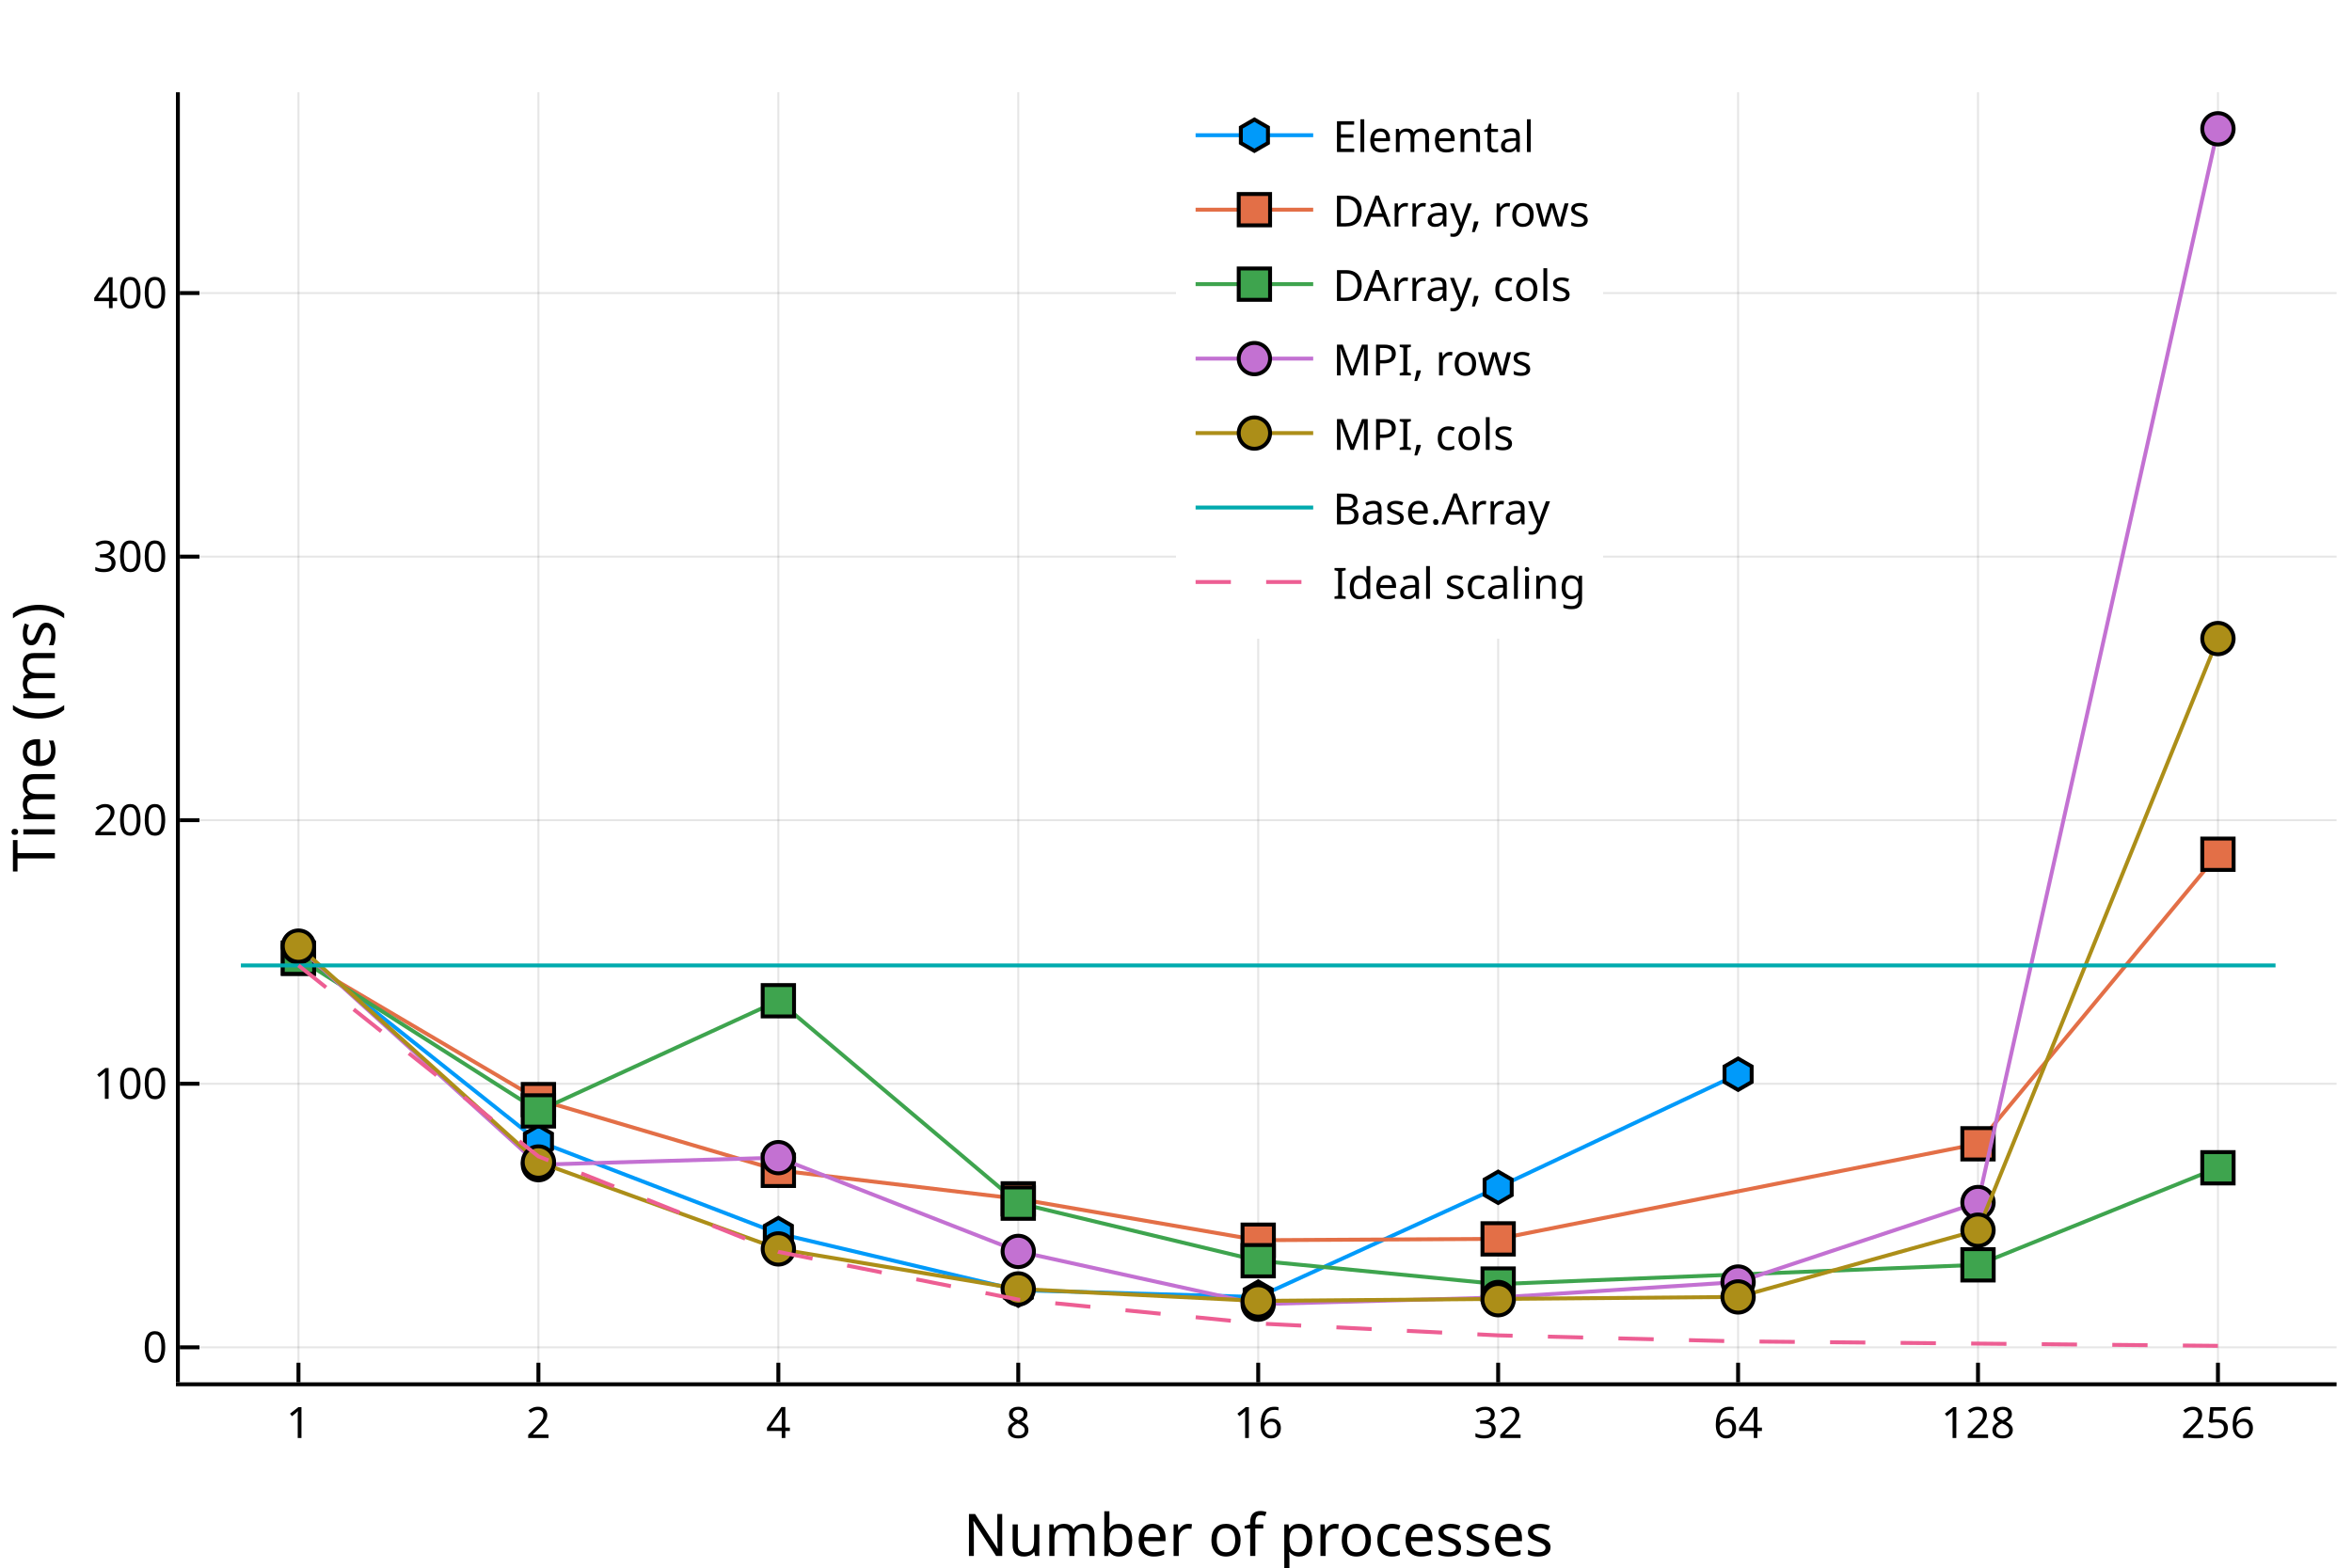
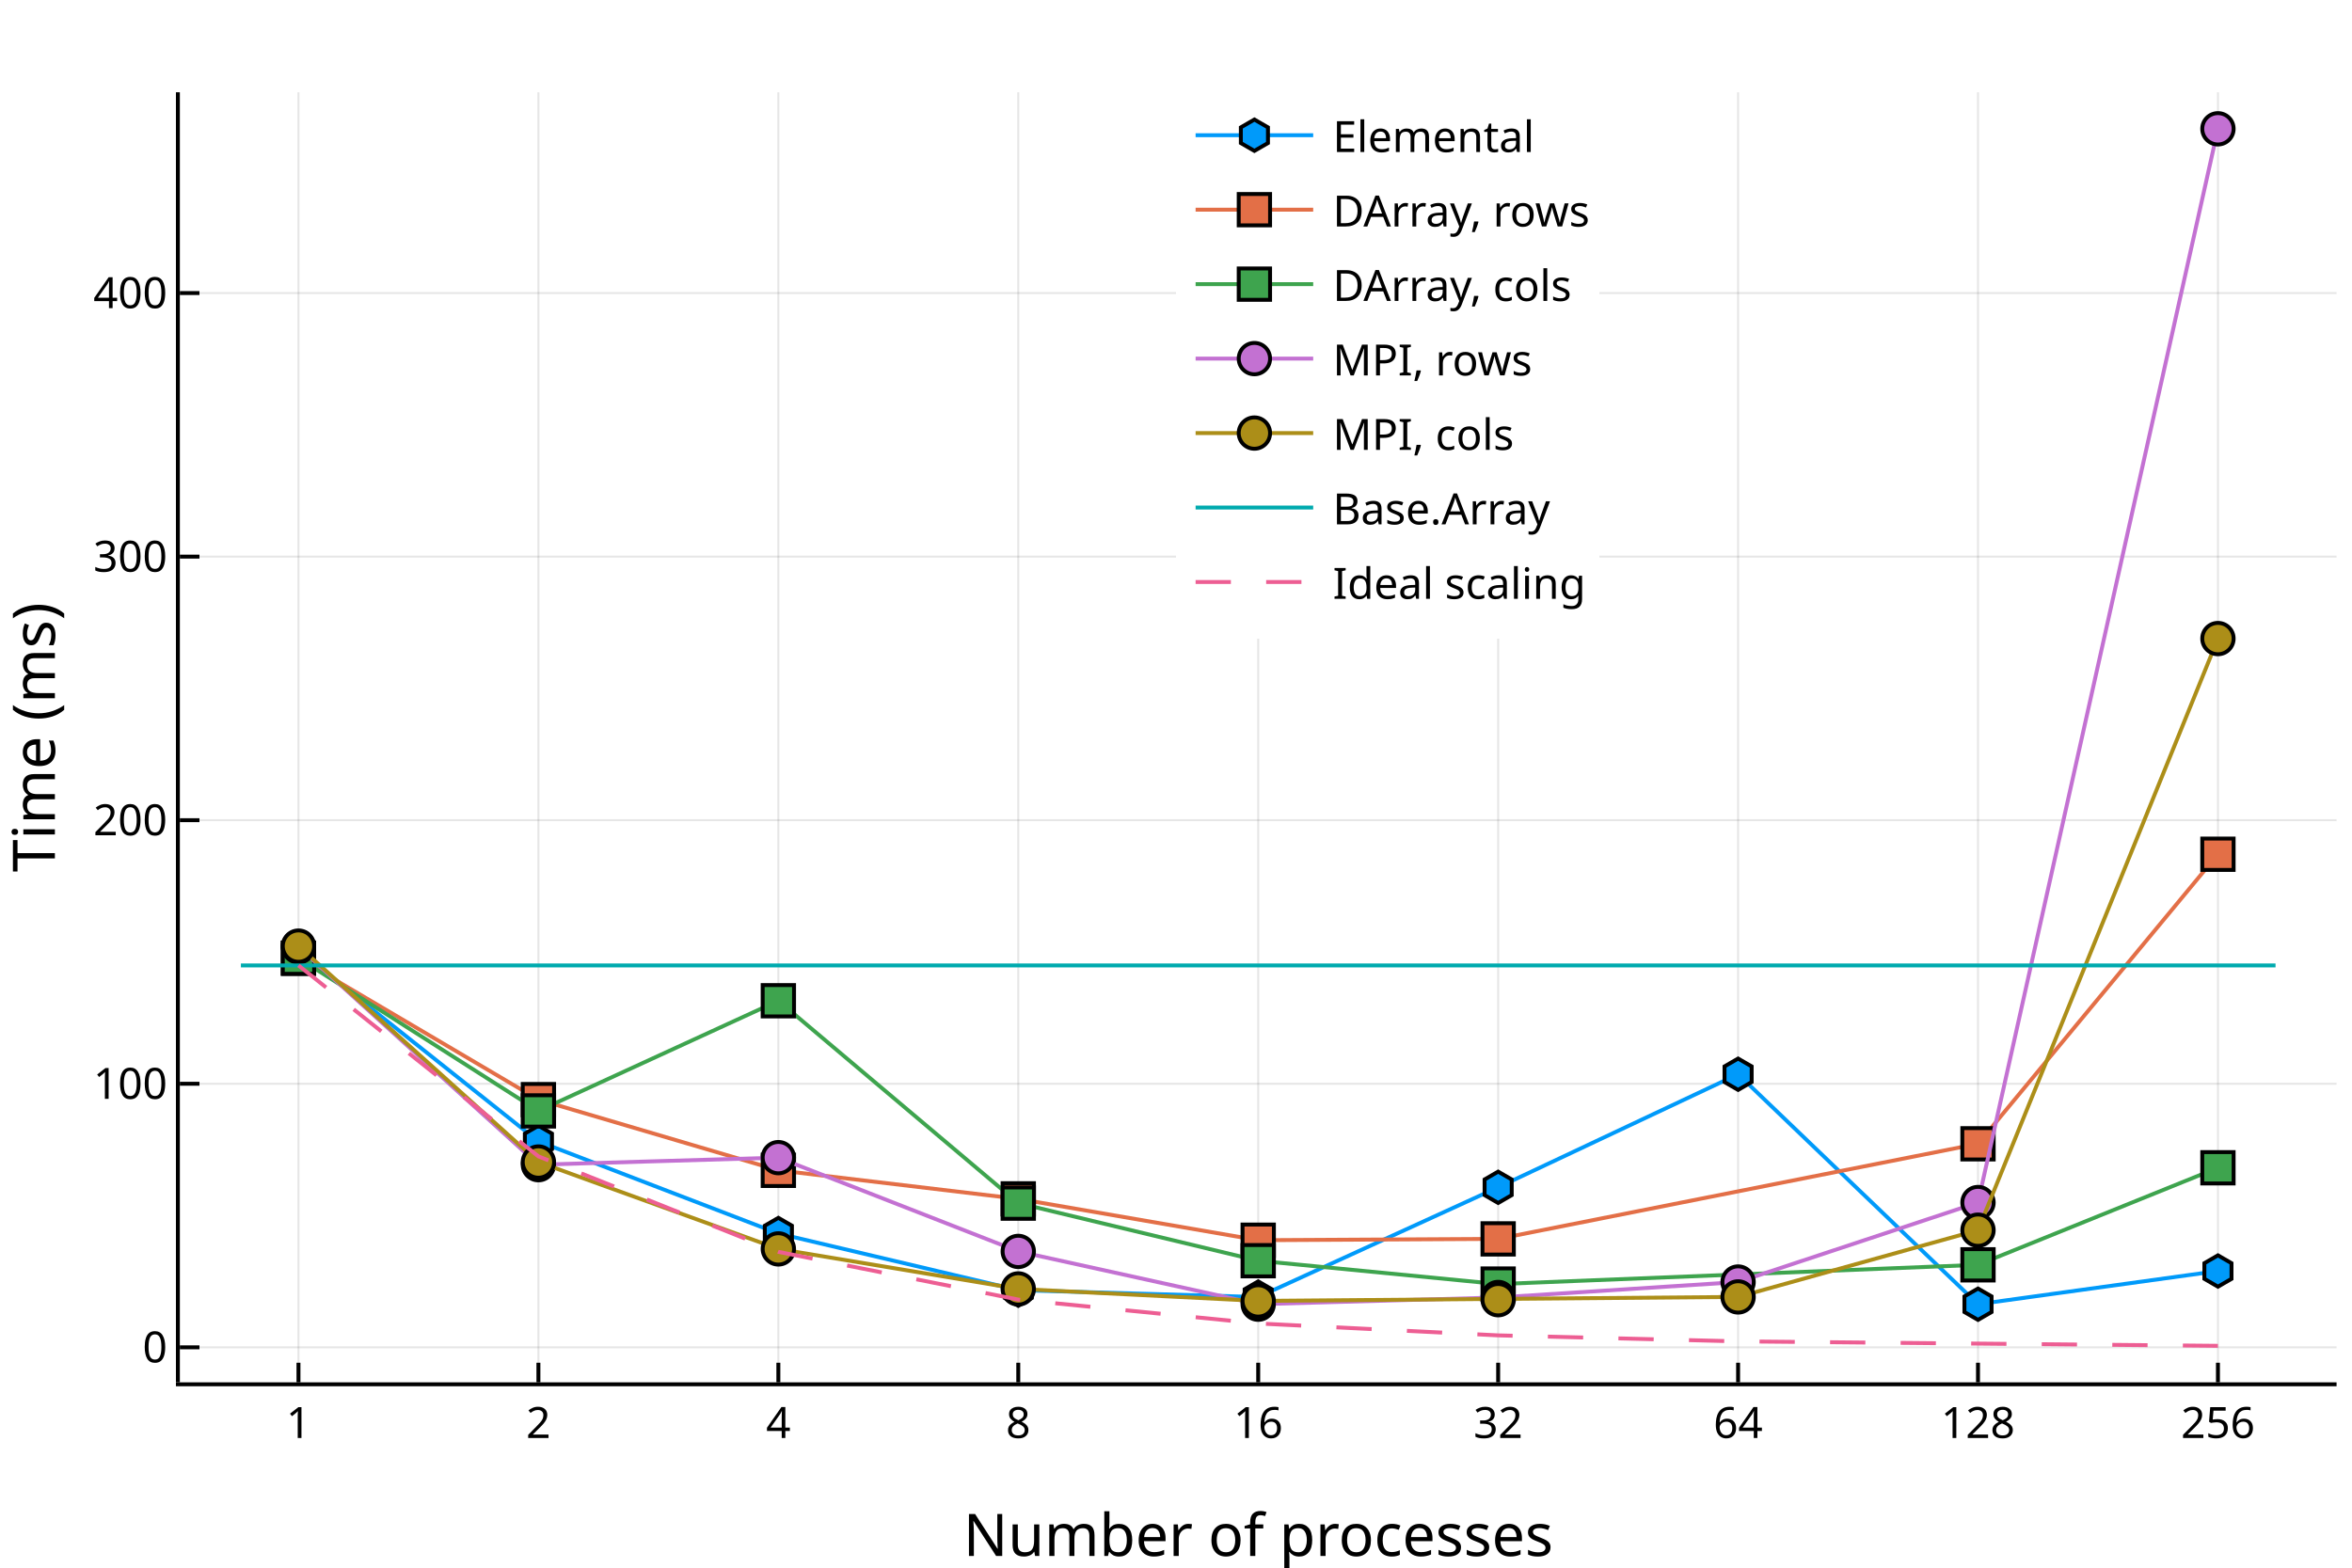
<svg xmlns="http://www.w3.org/2000/svg" class="main-svg" width="600" height="400" viewBox="0 0 600 400">
  <rect x="0" y="0" width="600" height="400" style="fill: rgb(255, 255, 255); fill-opacity: 1;" />
-   <defs id="defs-ab1b5b">
+   <defs id="defs-26319e">
    <g class="clips">
-       <clipPath class="plotclip" id="clipab1b5bxyplot">
+       <clipPath class="plotclip" id="clip26319exyplot">
        <rect width="550.182" height="329.163" />
      </clipPath>
-       <clipPath class="axesclip" id="clipab1b5bx">
+       <clipPath class="axesclip" id="clip26319ex">
        <rect x="45.881" y="0" width="550.182" height="400" />
      </clipPath>
-       <clipPath class="axesclip" id="clipab1b5by">
+       <clipPath class="axesclip" id="clip26319ey">
        <rect x="0" y="23.543" width="600" height="329.163" />
      </clipPath>
-       <clipPath class="axesclip" id="clipab1b5bxy">
+       <clipPath class="axesclip" id="clip26319exy">
        <rect x="45.881" y="23.543" width="550.182" height="329.163" />
      </clipPath>
    </g>
    <g class="gradients" />
  </defs>
  <g class="bglayer">
    <rect class="bg" x="45.881" y="23.543" width="550.182" height="329.163" style="fill: rgb(255, 255, 255); fill-opacity: 1; stroke-width: 0;" />
  </g>
  <g class="layer-below">
    <g class="imagelayer" />
    <g class="shapelayer" />
  </g>
  <g class="cartesianlayer">
    <g class="subplot xy">
      <g class="layer-subplot">
        <g class="shapelayer" />
        <g class="imagelayer" />
      </g>
      <g class="gridlayer">
        <g class="x">
          <path class="xgrid crisp" d="M0,23.543v329.163" transform="translate(76.14145,0)" style="stroke: rgb(0, 0, 0); stroke-opacity: 0.1; stroke-width: 0.5px;" />
          <path class="xgrid crisp" d="M0,23.543v329.163" transform="translate(137.3515,0)" style="stroke: rgb(0, 0, 0); stroke-opacity: 0.1; stroke-width: 0.5px;" />
          <path class="xgrid crisp" d="M0,23.543v329.163" transform="translate(198.5615,0)" style="stroke: rgb(0, 0, 0); stroke-opacity: 0.1; stroke-width: 0.5px;" />
          <path class="xgrid crisp" d="M0,23.543v329.163" transform="translate(259.7615,0)" style="stroke: rgb(0, 0, 0); stroke-opacity: 0.1; stroke-width: 0.5px;" />
          <path class="xgrid crisp" d="M0,23.543v329.163" transform="translate(320.9715,0)" style="stroke: rgb(0, 0, 0); stroke-opacity: 0.1; stroke-width: 0.5px;" />
          <path class="xgrid crisp" d="M0,23.543v329.163" transform="translate(382.1815,0)" style="stroke: rgb(0, 0, 0); stroke-opacity: 0.1; stroke-width: 0.5px;" />
          <path class="xgrid crisp" d="M0,23.543v329.163" transform="translate(443.3915,0)" style="stroke: rgb(0, 0, 0); stroke-opacity: 0.1; stroke-width: 0.5px;" />
          <path class="xgrid crisp" d="M0,23.543v329.163" transform="translate(504.5915,0)" style="stroke: rgb(0, 0, 0); stroke-opacity: 0.1; stroke-width: 0.5px;" />
          <path class="xgrid crisp" d="M0,23.543v329.163" transform="translate(565.8015,0)" style="stroke: rgb(0, 0, 0); stroke-opacity: 0.1; stroke-width: 0.5px;" />
        </g>
        <g class="y">
          <path class="ygrid crisp" d="M45.881,0h550.182" transform="translate(0,343.7733)" style="stroke: rgb(0, 0, 0); stroke-opacity: 0.1; stroke-width: 0.5px;" />
          <path class="ygrid crisp" d="M45.881,0h550.182" transform="translate(0,276.5233)" style="stroke: rgb(0, 0, 0); stroke-opacity: 0.1; stroke-width: 0.5px;" />
          <path class="ygrid crisp" d="M45.881,0h550.182" transform="translate(0,209.2733)" style="stroke: rgb(0, 0, 0); stroke-opacity: 0.1; stroke-width: 0.5px;" />
          <path class="ygrid crisp" d="M45.881,0h550.182" transform="translate(0,142.0233)" style="stroke: rgb(0, 0, 0); stroke-opacity: 0.1; stroke-width: 0.5px;" />
          <path class="ygrid crisp" d="M45.881,0h550.182" transform="translate(0,74.77331)" style="stroke: rgb(0, 0, 0); stroke-opacity: 0.1; stroke-width: 0.5px;" />
        </g>
      </g>
      <g class="zerolinelayer" />
      <path class="xlines-below" />
      <path class="ylines-below" />
      <g class="overlines-below" />
      <g class="xaxislayer-below" />
      <g class="yaxislayer-below" />
      <g class="overaxes-below" />
-       <g class="plot" transform="translate(45.88145, 23.54331)" clip-path="url(#clipab1b5bxyplot)">
+       <g class="plot" transform="translate(45.88145, 23.54331)" clip-path="url(#clip26319exyplot)">
        <g class="imagelayer" />
        <g class="maplayer" />
        <g class="barlayer" />
        <g class="carpetlayer" />
        <g class="violinlayer" />
        <g class="boxlayer" />
        <g class="scatterlayer">
-           <g class="trace scatter trace64d975" style="stroke-miterlimit: 2; opacity: 1;">
-             <path class="js-line" d="M30.26,219.02L91.47,267.69L152.68,291.19L213.88,305.65L275.09,307.4L336.3,279.4L397.51,250.55" style="vector-effect: non-scaling-stroke; fill: none; stroke: rgb(0, 154, 250); stroke-opacity: 1; stroke-width: 1px; opacity: 1;" />
+           <g class="trace scatter trace39a7fe" style="stroke-miterlimit: 2; opacity: 1;">
+             <path class="js-line" d="M30.26,219.02L91.47,267.69L152.68,291.19L213.88,305.65L275.09,307.4L336.3,279.4L397.51,250.55L458.71,309.23L519.92,300.76" style="vector-effect: non-scaling-stroke; fill: none; stroke: rgb(0, 154, 250); stroke-opacity: 1; stroke-width: 1px; opacity: 1;" />
            <g class="points">
              <path class="point" transform="translate(30.26,219.02)" d="M3.46,-2V2L0,4L-3.46,2V-2L0,-4Z" style="opacity: 1; stroke-width: 1px; fill: rgb(0, 154, 250); fill-opacity: 1; stroke: rgb(0, 0, 0); stroke-opacity: 1;" />
              <path class="point" transform="translate(91.47,267.69)" d="M3.46,-2V2L0,4L-3.46,2V-2L0,-4Z" style="opacity: 1; stroke-width: 1px; fill: rgb(0, 154, 250); fill-opacity: 1; stroke: rgb(0, 0, 0); stroke-opacity: 1;" />
              <path class="point" transform="translate(152.68,291.19)" d="M3.46,-2V2L0,4L-3.46,2V-2L0,-4Z" style="opacity: 1; stroke-width: 1px; fill: rgb(0, 154, 250); fill-opacity: 1; stroke: rgb(0, 0, 0); stroke-opacity: 1;" />
              <path class="point" transform="translate(213.88,305.65)" d="M3.46,-2V2L0,4L-3.46,2V-2L0,-4Z" style="opacity: 1; stroke-width: 1px; fill: rgb(0, 154, 250); fill-opacity: 1; stroke: rgb(0, 0, 0); stroke-opacity: 1;" />
              <path class="point" transform="translate(275.09,307.4)" d="M3.46,-2V2L0,4L-3.46,2V-2L0,-4Z" style="opacity: 1; stroke-width: 1px; fill: rgb(0, 154, 250); fill-opacity: 1; stroke: rgb(0, 0, 0); stroke-opacity: 1;" />
              <path class="point" transform="translate(336.3,279.4)" d="M3.46,-2V2L0,4L-3.46,2V-2L0,-4Z" style="opacity: 1; stroke-width: 1px; fill: rgb(0, 154, 250); fill-opacity: 1; stroke: rgb(0, 0, 0); stroke-opacity: 1;" />
              <path class="point" transform="translate(397.51,250.55)" d="M3.46,-2V2L0,4L-3.46,2V-2L0,-4Z" style="opacity: 1; stroke-width: 1px; fill: rgb(0, 154, 250); fill-opacity: 1; stroke: rgb(0, 0, 0); stroke-opacity: 1;" />
-             </g>
-           </g>
-           <g class="trace scatter tracecb2229" style="stroke-miterlimit: 2; opacity: 1;">
+               <path class="point" transform="translate(458.71,309.23)" d="M3.46,-2V2L0,4L-3.46,2V-2L0,-4Z" style="opacity: 1; stroke-width: 1px; fill: rgb(0, 154, 250); fill-opacity: 1; stroke: rgb(0, 0, 0); stroke-opacity: 1;" />
+               <path class="point" transform="translate(519.92,300.76)" d="M3.46,-2V2L0,4L-3.46,2V-2L0,-4Z" style="opacity: 1; stroke-width: 1px; fill: rgb(0, 154, 250); fill-opacity: 1; stroke: rgb(0, 0, 0); stroke-opacity: 1;" />
+             </g>
+           </g>
+           <g class="trace scatter trace3fceb5" style="stroke-miterlimit: 2; opacity: 1;">
            <path class="js-line" d="M30.26,220.96L91.47,257.03L152.68,275.07L213.88,282.35L275.09,292.9L336.3,292.56L458.71,268.3L519.92,194.42" style="vector-effect: non-scaling-stroke; fill: none; stroke: rgb(227, 111, 71); stroke-opacity: 1; stroke-width: 1px; opacity: 1;" />
            <g class="points">
              <path class="point" transform="translate(30.26,220.96)" d="M4,4H-4V-4H4Z" style="opacity: 1; stroke-width: 1px; fill: rgb(227, 111, 71); fill-opacity: 1; stroke: rgb(0, 0, 0); stroke-opacity: 1;" />
              <path class="point" transform="translate(91.47,257.03)" d="M4,4H-4V-4H4Z" style="opacity: 1; stroke-width: 1px; fill: rgb(227, 111, 71); fill-opacity: 1; stroke: rgb(0, 0, 0); stroke-opacity: 1;" />
              <path class="point" transform="translate(152.68,275.07)" d="M4,4H-4V-4H4Z" style="opacity: 1; stroke-width: 1px; fill: rgb(227, 111, 71); fill-opacity: 1; stroke: rgb(0, 0, 0); stroke-opacity: 1;" />
              <path class="point" transform="translate(213.88,282.35)" d="M4,4H-4V-4H4Z" style="opacity: 1; stroke-width: 1px; fill: rgb(227, 111, 71); fill-opacity: 1; stroke: rgb(0, 0, 0); stroke-opacity: 1;" />
              <path class="point" transform="translate(275.09,292.9)" d="M4,4H-4V-4H4Z" style="opacity: 1; stroke-width: 1px; fill: rgb(227, 111, 71); fill-opacity: 1; stroke: rgb(0, 0, 0); stroke-opacity: 1;" />
              <path class="point" transform="translate(336.3,292.56)" d="M4,4H-4V-4H4Z" style="opacity: 1; stroke-width: 1px; fill: rgb(227, 111, 71); fill-opacity: 1; stroke: rgb(0, 0, 0); stroke-opacity: 1;" />
              <path class="point" transform="translate(458.71,268.3)" d="M4,4H-4V-4H4Z" style="opacity: 1; stroke-width: 1px; fill: rgb(227, 111, 71); fill-opacity: 1; stroke: rgb(0, 0, 0); stroke-opacity: 1;" />
              <path class="point" transform="translate(519.92,194.42)" d="M4,4H-4V-4H4Z" style="opacity: 1; stroke-width: 1px; fill: rgb(227, 111, 71); fill-opacity: 1; stroke: rgb(0, 0, 0); stroke-opacity: 1;" />
            </g>
          </g>
-           <g class="trace scatter trace290e58" style="stroke-miterlimit: 2; opacity: 1;">
+           <g class="trace scatter traced02537" style="stroke-miterlimit: 2; opacity: 1;">
            <path class="js-line" d="M30.26,220.93L91.47,259.91L152.68,231.8L213.88,283.44L275.09,298.13L336.3,304.09L458.71,299.18L519.92,274.42" style="vector-effect: non-scaling-stroke; fill: none; stroke: rgb(62, 164, 78); stroke-opacity: 1; stroke-width: 1px; opacity: 1;" />
            <g class="points">
              <path class="point" transform="translate(30.26,220.93)" d="M4,4H-4V-4H4Z" style="opacity: 1; stroke-width: 1px; fill: rgb(62, 164, 78); fill-opacity: 1; stroke: rgb(0, 0, 0); stroke-opacity: 1;" />
              <path class="point" transform="translate(91.47,259.91)" d="M4,4H-4V-4H4Z" style="opacity: 1; stroke-width: 1px; fill: rgb(62, 164, 78); fill-opacity: 1; stroke: rgb(0, 0, 0); stroke-opacity: 1;" />
              <path class="point" transform="translate(152.68,231.8)" d="M4,4H-4V-4H4Z" style="opacity: 1; stroke-width: 1px; fill: rgb(62, 164, 78); fill-opacity: 1; stroke: rgb(0, 0, 0); stroke-opacity: 1;" />
              <path class="point" transform="translate(213.88,283.44)" d="M4,4H-4V-4H4Z" style="opacity: 1; stroke-width: 1px; fill: rgb(62, 164, 78); fill-opacity: 1; stroke: rgb(0, 0, 0); stroke-opacity: 1;" />
              <path class="point" transform="translate(275.09,298.13)" d="M4,4H-4V-4H4Z" style="opacity: 1; stroke-width: 1px; fill: rgb(62, 164, 78); fill-opacity: 1; stroke: rgb(0, 0, 0); stroke-opacity: 1;" />
              <path class="point" transform="translate(336.3,304.09)" d="M4,4H-4V-4H4Z" style="opacity: 1; stroke-width: 1px; fill: rgb(62, 164, 78); fill-opacity: 1; stroke: rgb(0, 0, 0); stroke-opacity: 1;" />
              <path class="point" transform="translate(458.71,299.18)" d="M4,4H-4V-4H4Z" style="opacity: 1; stroke-width: 1px; fill: rgb(62, 164, 78); fill-opacity: 1; stroke: rgb(0, 0, 0); stroke-opacity: 1;" />
              <path class="point" transform="translate(519.92,274.42)" d="M4,4H-4V-4H4Z" style="opacity: 1; stroke-width: 1px; fill: rgb(62, 164, 78); fill-opacity: 1; stroke: rgb(0, 0, 0); stroke-opacity: 1;" />
            </g>
          </g>
-           <g class="trace scatter trace1b7c28" style="stroke-miterlimit: 2; opacity: 1;">
+           <g class="trace scatter trace1ef67a" style="stroke-miterlimit: 2; opacity: 1;">
            <path class="js-line" d="M30.26,218.06L91.47,273.63L152.68,271.83L213.88,295.76L275.09,309.22L336.3,307.51L397.51,303.57L458.71,283.29L519.92,9.32" style="vector-effect: non-scaling-stroke; fill: none; stroke: rgb(195, 113, 210); stroke-opacity: 1; stroke-width: 1px; opacity: 1;" />
            <g class="points">
              <path class="point" transform="translate(30.26,218.06)" d="M4,0A4,4 0 1,1 0,-4A4,4 0 0,1 4,0Z" style="opacity: 1; stroke-width: 1px; fill: rgb(195, 113, 210); fill-opacity: 1; stroke: rgb(0, 0, 0); stroke-opacity: 1;" />
              <path class="point" transform="translate(91.47,273.63)" d="M4,0A4,4 0 1,1 0,-4A4,4 0 0,1 4,0Z" style="opacity: 1; stroke-width: 1px; fill: rgb(195, 113, 210); fill-opacity: 1; stroke: rgb(0, 0, 0); stroke-opacity: 1;" />
              <path class="point" transform="translate(152.68,271.83)" d="M4,0A4,4 0 1,1 0,-4A4,4 0 0,1 4,0Z" style="opacity: 1; stroke-width: 1px; fill: rgb(195, 113, 210); fill-opacity: 1; stroke: rgb(0, 0, 0); stroke-opacity: 1;" />
              <path class="point" transform="translate(213.88,295.76)" d="M4,0A4,4 0 1,1 0,-4A4,4 0 0,1 4,0Z" style="opacity: 1; stroke-width: 1px; fill: rgb(195, 113, 210); fill-opacity: 1; stroke: rgb(0, 0, 0); stroke-opacity: 1;" />
              <path class="point" transform="translate(275.09,309.22)" d="M4,0A4,4 0 1,1 0,-4A4,4 0 0,1 4,0Z" style="opacity: 1; stroke-width: 1px; fill: rgb(195, 113, 210); fill-opacity: 1; stroke: rgb(0, 0, 0); stroke-opacity: 1;" />
              <path class="point" transform="translate(336.3,307.51)" d="M4,0A4,4 0 1,1 0,-4A4,4 0 0,1 4,0Z" style="opacity: 1; stroke-width: 1px; fill: rgb(195, 113, 210); fill-opacity: 1; stroke: rgb(0, 0, 0); stroke-opacity: 1;" />
              <path class="point" transform="translate(397.51,303.57)" d="M4,0A4,4 0 1,1 0,-4A4,4 0 0,1 4,0Z" style="opacity: 1; stroke-width: 1px; fill: rgb(195, 113, 210); fill-opacity: 1; stroke: rgb(0, 0, 0); stroke-opacity: 1;" />
              <path class="point" transform="translate(458.71,283.29)" d="M4,0A4,4 0 1,1 0,-4A4,4 0 0,1 4,0Z" style="opacity: 1; stroke-width: 1px; fill: rgb(195, 113, 210); fill-opacity: 1; stroke: rgb(0, 0, 0); stroke-opacity: 1;" />
              <path class="point" transform="translate(519.92,9.32)" d="M4,0A4,4 0 1,1 0,-4A4,4 0 0,1 4,0Z" style="opacity: 1; stroke-width: 1px; fill: rgb(195, 113, 210); fill-opacity: 1; stroke: rgb(0, 0, 0); stroke-opacity: 1;" />
            </g>
          </g>
-           <g class="trace scatter trace8bee0a" style="stroke-miterlimit: 2; opacity: 1;">
+           <g class="trace scatter tracee291ec" style="stroke-miterlimit: 2; opacity: 1;">
            <path class="js-line" d="M30.26,217.86L91.47,272.95L152.68,295.12L213.88,305.33L275.09,308.39L397.51,307.37L458.71,290.34L519.92,139.39" style="vector-effect: non-scaling-stroke; fill: none; stroke: rgb(172, 142, 24); stroke-opacity: 1; stroke-width: 1px; opacity: 1;" />
            <g class="points">
              <path class="point" transform="translate(30.26,217.86)" d="M4,0A4,4 0 1,1 0,-4A4,4 0 0,1 4,0Z" style="opacity: 1; stroke-width: 1px; fill: rgb(172, 142, 24); fill-opacity: 1; stroke: rgb(0, 0, 0); stroke-opacity: 1;" />
              <path class="point" transform="translate(91.47,272.95)" d="M4,0A4,4 0 1,1 0,-4A4,4 0 0,1 4,0Z" style="opacity: 1; stroke-width: 1px; fill: rgb(172, 142, 24); fill-opacity: 1; stroke: rgb(0, 0, 0); stroke-opacity: 1;" />
              <path class="point" transform="translate(152.68,295.12)" d="M4,0A4,4 0 1,1 0,-4A4,4 0 0,1 4,0Z" style="opacity: 1; stroke-width: 1px; fill: rgb(172, 142, 24); fill-opacity: 1; stroke: rgb(0, 0, 0); stroke-opacity: 1;" />
              <path class="point" transform="translate(213.88,305.33)" d="M4,0A4,4 0 1,1 0,-4A4,4 0 0,1 4,0Z" style="opacity: 1; stroke-width: 1px; fill: rgb(172, 142, 24); fill-opacity: 1; stroke: rgb(0, 0, 0); stroke-opacity: 1;" />
              <path class="point" transform="translate(275.09,308.39)" d="M4,0A4,4 0 1,1 0,-4A4,4 0 0,1 4,0Z" style="opacity: 1; stroke-width: 1px; fill: rgb(172, 142, 24); fill-opacity: 1; stroke: rgb(0, 0, 0); stroke-opacity: 1;" />
              <path class="point" transform="translate(336.3,308.08)" d="M4,0A4,4 0 1,1 0,-4A4,4 0 0,1 4,0Z" style="opacity: 1; stroke-width: 1px; fill: rgb(172, 142, 24); fill-opacity: 1; stroke: rgb(0, 0, 0); stroke-opacity: 1;" />
              <path class="point" transform="translate(397.51,307.37)" d="M4,0A4,4 0 1,1 0,-4A4,4 0 0,1 4,0Z" style="opacity: 1; stroke-width: 1px; fill: rgb(172, 142, 24); fill-opacity: 1; stroke: rgb(0, 0, 0); stroke-opacity: 1;" />
              <path class="point" transform="translate(458.71,290.34)" d="M4,0A4,4 0 1,1 0,-4A4,4 0 0,1 4,0Z" style="opacity: 1; stroke-width: 1px; fill: rgb(172, 142, 24); fill-opacity: 1; stroke: rgb(0, 0, 0); stroke-opacity: 1;" />
              <path class="point" transform="translate(519.92,139.39)" d="M4,0A4,4 0 1,1 0,-4A4,4 0 0,1 4,0Z" style="opacity: 1; stroke-width: 1px; fill: rgb(172, 142, 24); fill-opacity: 1; stroke: rgb(0, 0, 0); stroke-opacity: 1;" />
            </g>
          </g>
-           <g class="trace scatter trace3756bd" style="stroke-miterlimit: 2; opacity: 1;">
+           <g class="trace scatter tracef6343c" style="stroke-miterlimit: 2; opacity: 1;">
            <path class="js-line" d="M15.57,222.79L534.61,222.79" style="vector-effect: non-scaling-stroke; fill: none; stroke: rgb(0, 170, 174); stroke-opacity: 1; stroke-width: 1px; opacity: 1;" />
            <g class="points" />
          </g>
-           <g class="trace scatter trace1eb90a" style="stroke-miterlimit: 2; opacity: 1;">
+           <g class="trace scatter trace7d9f59" style="stroke-miterlimit: 2; opacity: 1;">
            <path class="js-line" d="M30.26,222.79L91.47,271.51L152.68,295.87L213.88,308.05L275.09,314.14L336.3,317.18L397.51,318.71L519.92,319.85" style="vector-effect: non-scaling-stroke; fill: none; stroke: rgb(237, 94, 147); stroke-opacity: 1; stroke-width: 1px; opacity: 1; stroke-dasharray: 9px, 9px;" />
            <g class="points" />
          </g>
        </g>
      </g>
      <g class="overplot" />
      <path class="xlines-above crisp" d="M44.881,353.207H596.063" style="fill: none; stroke-width: 1px; stroke: rgb(0, 0, 0); stroke-opacity: 1;" />
      <path class="ylines-above crisp" d="M45.381,23.543V352.707" style="fill: none; stroke-width: 1px; stroke: rgb(0, 0, 0); stroke-opacity: 1;" />
      <g class="overlines-above" />
      <g class="xaxislayer-above">
        <path class="xtick ticks crisp" d="M0,352.707v-5" transform="translate(76.14145,0)" style="stroke: rgb(0, 0, 0); stroke-opacity: 1; stroke-width: 1px;" />
        <path class="xtick ticks crisp" d="M0,352.707v-5" transform="translate(137.3515,0)" style="stroke: rgb(0, 0, 0); stroke-opacity: 1; stroke-width: 1px;" />
        <path class="xtick ticks crisp" d="M0,352.707v-5" transform="translate(198.5615,0)" style="stroke: rgb(0, 0, 0); stroke-opacity: 1; stroke-width: 1px;" />
        <path class="xtick ticks crisp" d="M0,352.707v-5" transform="translate(259.7615,0)" style="stroke: rgb(0, 0, 0); stroke-opacity: 1; stroke-width: 1px;" />
        <path class="xtick ticks crisp" d="M0,352.707v-5" transform="translate(320.9715,0)" style="stroke: rgb(0, 0, 0); stroke-opacity: 1; stroke-width: 1px;" />
        <path class="xtick ticks crisp" d="M0,352.707v-5" transform="translate(382.1815,0)" style="stroke: rgb(0, 0, 0); stroke-opacity: 1; stroke-width: 1px;" />
        <path class="xtick ticks crisp" d="M0,352.707v-5" transform="translate(443.3915,0)" style="stroke: rgb(0, 0, 0); stroke-opacity: 1; stroke-width: 1px;" />
        <path class="xtick ticks crisp" d="M0,352.707v-5" transform="translate(504.5915,0)" style="stroke: rgb(0, 0, 0); stroke-opacity: 1; stroke-width: 1px;" />
        <path class="xtick ticks crisp" d="M0,352.707v-5" transform="translate(565.8015,0)" style="stroke: rgb(0, 0, 0); stroke-opacity: 1; stroke-width: 1px;" />
        <g class="xtick">
          <text text-anchor="middle" x="0" y="366.907" transform="translate(76.14145,0)" style="font-family: sans-serif; font-size: 11px; fill: rgb(0, 0, 0); fill-opacity: 1; white-space: pre;">1</text>
        </g>
        <g class="xtick">
          <text text-anchor="middle" x="0" y="366.907" transform="translate(137.3515,0)" style="font-family: sans-serif; font-size: 11px; fill: rgb(0, 0, 0); fill-opacity: 1; white-space: pre;">2</text>
        </g>
        <g class="xtick">
          <text text-anchor="middle" x="0" y="366.907" transform="translate(198.5615,0)" style="font-family: sans-serif; font-size: 11px; fill: rgb(0, 0, 0); fill-opacity: 1; white-space: pre;">4</text>
        </g>
        <g class="xtick">
          <text text-anchor="middle" x="0" y="366.907" transform="translate(259.7615,0)" style="font-family: sans-serif; font-size: 11px; fill: rgb(0, 0, 0); fill-opacity: 1; white-space: pre;">8</text>
        </g>
        <g class="xtick">
          <text text-anchor="middle" x="0" y="366.907" transform="translate(320.9715,0)" style="font-family: sans-serif; font-size: 11px; fill: rgb(0, 0, 0); fill-opacity: 1; white-space: pre;">16</text>
        </g>
        <g class="xtick">
          <text text-anchor="middle" x="0" y="366.907" transform="translate(382.1815,0)" style="font-family: sans-serif; font-size: 11px; fill: rgb(0, 0, 0); fill-opacity: 1; white-space: pre;">32</text>
        </g>
        <g class="xtick">
          <text text-anchor="middle" x="0" y="366.907" transform="translate(443.3915,0)" style="font-family: sans-serif; font-size: 11px; fill: rgb(0, 0, 0); fill-opacity: 1; white-space: pre;">64</text>
        </g>
        <g class="xtick">
          <text text-anchor="middle" x="0" y="366.907" transform="translate(504.5915,0)" style="font-family: sans-serif; font-size: 11px; fill: rgb(0, 0, 0); fill-opacity: 1; white-space: pre;">128</text>
        </g>
        <g class="xtick">
          <text text-anchor="middle" x="0" y="366.907" transform="translate(565.8015,0)" style="font-family: sans-serif; font-size: 11px; fill: rgb(0, 0, 0); fill-opacity: 1; white-space: pre;">256</text>
        </g>
      </g>
      <g class="yaxislayer-above">
        <path class="ytick ticks crisp" d="M45.881,0h5" transform="translate(0,343.7733)" style="stroke: rgb(0, 0, 0); stroke-opacity: 1; stroke-width: 1px;" />
        <path class="ytick ticks crisp" d="M45.881,0h5" transform="translate(0,276.5233)" style="stroke: rgb(0, 0, 0); stroke-opacity: 1; stroke-width: 1px;" />
        <path class="ytick ticks crisp" d="M45.881,0h5" transform="translate(0,209.2733)" style="stroke: rgb(0, 0, 0); stroke-opacity: 1; stroke-width: 1px;" />
        <path class="ytick ticks crisp" d="M45.881,0h5" transform="translate(0,142.0233)" style="stroke: rgb(0, 0, 0); stroke-opacity: 1; stroke-width: 1px;" />
        <path class="ytick ticks crisp" d="M45.881,0h5" transform="translate(0,74.77331)" style="stroke: rgb(0, 0, 0); stroke-opacity: 1; stroke-width: 1px;" />
        <g class="ytick">
          <text text-anchor="end" x="42.681" y="3.85" transform="translate(0,343.7733)" style="font-family: sans-serif; font-size: 11px; fill: rgb(0, 0, 0); fill-opacity: 1; white-space: pre;">0</text>
        </g>
        <g class="ytick">
          <text text-anchor="end" x="42.681" y="3.85" transform="translate(0,276.5233)" style="font-family: sans-serif; font-size: 11px; fill: rgb(0, 0, 0); fill-opacity: 1; white-space: pre;">100</text>
        </g>
        <g class="ytick">
          <text text-anchor="end" x="42.681" y="3.85" transform="translate(0,209.2733)" style="font-family: sans-serif; font-size: 11px; fill: rgb(0, 0, 0); fill-opacity: 1; white-space: pre;">200</text>
        </g>
        <g class="ytick">
          <text text-anchor="end" x="42.681" y="3.85" transform="translate(0,142.0233)" style="font-family: sans-serif; font-size: 11px; fill: rgb(0, 0, 0); fill-opacity: 1; white-space: pre;">300</text>
        </g>
        <g class="ytick">
          <text text-anchor="end" x="42.681" y="3.85" transform="translate(0,74.77331)" style="font-family: sans-serif; font-size: 11px; fill: rgb(0, 0, 0); fill-opacity: 1; white-space: pre;">400</text>
        </g>
      </g>
      <g class="overaxes-above" />
    </g>
  </g>
  <g class="polarlayer" />
  <g class="ternarylayer" />
  <g class="geolayer" />
  <g class="pielayer" />
  <g class="glimages" />
-   <defs id="topdefs-ab1b5b">
+   <defs id="topdefs-26319e">
    <g class="clips" />
-     <clipPath id="legendab1b5b">
-       <rect width="109" height="143" x="0" y="0" />
+     <clipPath id="legend26319e">
+       <rect width="108" height="143" x="0" y="0" />
    </clipPath>
  </defs>
  <g class="layer-above">
    <g class="imagelayer" />
    <g class="shapelayer" />
  </g>
  <g class="infolayer">
    <g class="g-gtitle" />
    <g class="legend" pointer-events="all" transform="translate(300, 20)">
-       <rect class="bg" shape-rendering="crispEdges" width="109" height="143" x="0" y="0" style="stroke: rgb(0, 0, 0); stroke-opacity: 1; fill: rgb(255, 255, 255); fill-opacity: 1; stroke-width: 0px;" />
-       <g class="scrollbox" transform="translate(0, 0)" clip-path="url(#legendab1b5b)">
+       <rect class="bg" shape-rendering="crispEdges" width="108" height="143" x="0" y="0" style="stroke: rgb(0, 0, 0); stroke-opacity: 1; fill: rgb(255, 255, 255); fill-opacity: 1; stroke-width: 0px;" />
+       <g class="scrollbox" transform="translate(0, 0)" clip-path="url(#legend26319e)">
        <g class="groups">
          <g class="traces" transform="translate(0, 14.5)" style="opacity: 1;">
            <g class="layers" style="opacity: 1;">
              <g class="legendfill" />
              <g class="legendlines">
                <path class="js-line" d="M5,0h30" style="fill: none; stroke: rgb(0, 154, 250); stroke-opacity: 1; stroke-width: 1px;" />
              </g>
              <g class="legendsymbols">
                <g class="legendpoints">
                  <path class="scatterpts" transform="translate(20,0)" d="M3.46,-2V2L0,4L-3.46,2V-2L0,-4Z" style="opacity: 1; stroke-width: 1px; fill: rgb(0, 154, 250); fill-opacity: 1; stroke: rgb(0, 0, 0); stroke-opacity: 1;" />
                </g>
              </g>
            </g>
            <text class="legendtext user-select-none" text-anchor="start" x="40" y="4.29" style="font-family: sans-serif; font-size: 11px; fill: rgb(0, 0, 0); fill-opacity: 1; white-space: pre;">Elemental</text>
-             <rect class="legendtoggle" pointer-events="all" x="0" y="-9.5" width="149" height="19" style="cursor: pointer; fill: rgb(0, 0, 0); fill-opacity: 0;" />
+             <rect class="legendtoggle" pointer-events="all" x="0" y="-9.5" width="148" height="19" style="cursor: pointer; fill: rgb(0, 0, 0); fill-opacity: 0;" />
          </g>
          <g class="traces" transform="translate(0, 33.5)" style="opacity: 1;">
            <g class="layers" style="opacity: 1;">
              <g class="legendfill" />
              <g class="legendlines">
                <path class="js-line" d="M5,0h30" style="fill: none; stroke: rgb(227, 111, 71); stroke-opacity: 1; stroke-width: 1px;" />
              </g>
              <g class="legendsymbols">
                <g class="legendpoints">
                  <path class="scatterpts" transform="translate(20,0)" d="M4,4H-4V-4H4Z" style="opacity: 1; stroke-width: 1px; fill: rgb(227, 111, 71); fill-opacity: 1; stroke: rgb(0, 0, 0); stroke-opacity: 1;" />
                </g>
              </g>
            </g>
            <text class="legendtext user-select-none" text-anchor="start" x="40" y="4.29" style="font-family: sans-serif; font-size: 11px; fill: rgb(0, 0, 0); fill-opacity: 1; white-space: pre;">DArray, rows</text>
-             <rect class="legendtoggle" pointer-events="all" x="0" y="-9.5" width="149" height="19" style="cursor: pointer; fill: rgb(0, 0, 0); fill-opacity: 0;" />
+             <rect class="legendtoggle" pointer-events="all" x="0" y="-9.5" width="148" height="19" style="cursor: pointer; fill: rgb(0, 0, 0); fill-opacity: 0;" />
          </g>
          <g class="traces" transform="translate(0, 52.5)" style="opacity: 1;">
            <g class="layers" style="opacity: 1;">
              <g class="legendfill" />
              <g class="legendlines">
                <path class="js-line" d="M5,0h30" style="fill: none; stroke: rgb(62, 164, 78); stroke-opacity: 1; stroke-width: 1px;" />
              </g>
              <g class="legendsymbols">
                <g class="legendpoints">
                  <path class="scatterpts" transform="translate(20,0)" d="M4,4H-4V-4H4Z" style="opacity: 1; stroke-width: 1px; fill: rgb(62, 164, 78); fill-opacity: 1; stroke: rgb(0, 0, 0); stroke-opacity: 1;" />
                </g>
              </g>
            </g>
            <text class="legendtext user-select-none" text-anchor="start" x="40" y="4.29" style="font-family: sans-serif; font-size: 11px; fill: rgb(0, 0, 0); fill-opacity: 1; white-space: pre;">DArray, cols</text>
-             <rect class="legendtoggle" pointer-events="all" x="0" y="-9.5" width="149" height="19" style="cursor: pointer; fill: rgb(0, 0, 0); fill-opacity: 0;" />
+             <rect class="legendtoggle" pointer-events="all" x="0" y="-9.5" width="148" height="19" style="cursor: pointer; fill: rgb(0, 0, 0); fill-opacity: 0;" />
          </g>
          <g class="traces" transform="translate(0, 71.5)" style="opacity: 1;">
            <g class="layers" style="opacity: 1;">
              <g class="legendfill" />
              <g class="legendlines">
                <path class="js-line" d="M5,0h30" style="fill: none; stroke: rgb(195, 113, 210); stroke-opacity: 1; stroke-width: 1px;" />
              </g>
              <g class="legendsymbols">
                <g class="legendpoints">
                  <path class="scatterpts" transform="translate(20,0)" d="M4,0A4,4 0 1,1 0,-4A4,4 0 0,1 4,0Z" style="opacity: 1; stroke-width: 1px; fill: rgb(195, 113, 210); fill-opacity: 1; stroke: rgb(0, 0, 0); stroke-opacity: 1;" />
                </g>
              </g>
            </g>
            <text class="legendtext user-select-none" text-anchor="start" x="40" y="4.29" style="font-family: sans-serif; font-size: 11px; fill: rgb(0, 0, 0); fill-opacity: 1; white-space: pre;">MPI, rows</text>
-             <rect class="legendtoggle" pointer-events="all" x="0" y="-9.5" width="149" height="19" style="cursor: pointer; fill: rgb(0, 0, 0); fill-opacity: 0;" />
+             <rect class="legendtoggle" pointer-events="all" x="0" y="-9.5" width="148" height="19" style="cursor: pointer; fill: rgb(0, 0, 0); fill-opacity: 0;" />
          </g>
          <g class="traces" transform="translate(0, 90.5)" style="opacity: 1;">
            <g class="layers" style="opacity: 1;">
              <g class="legendfill" />
              <g class="legendlines">
                <path class="js-line" d="M5,0h30" style="fill: none; stroke: rgb(172, 142, 24); stroke-opacity: 1; stroke-width: 1px;" />
              </g>
              <g class="legendsymbols">
                <g class="legendpoints">
                  <path class="scatterpts" transform="translate(20,0)" d="M4,0A4,4 0 1,1 0,-4A4,4 0 0,1 4,0Z" style="opacity: 1; stroke-width: 1px; fill: rgb(172, 142, 24); fill-opacity: 1; stroke: rgb(0, 0, 0); stroke-opacity: 1;" />
                </g>
              </g>
            </g>
            <text class="legendtext user-select-none" text-anchor="start" x="40" y="4.29" style="font-family: sans-serif; font-size: 11px; fill: rgb(0, 0, 0); fill-opacity: 1; white-space: pre;">MPI, cols</text>
-             <rect class="legendtoggle" pointer-events="all" x="0" y="-9.5" width="149" height="19" style="cursor: pointer; fill: rgb(0, 0, 0); fill-opacity: 0;" />
+             <rect class="legendtoggle" pointer-events="all" x="0" y="-9.5" width="148" height="19" style="cursor: pointer; fill: rgb(0, 0, 0); fill-opacity: 0;" />
          </g>
          <g class="traces" transform="translate(0, 109.5)" style="opacity: 1;">
            <g class="layers" style="opacity: 1;">
              <g class="legendfill" />
              <g class="legendlines">
                <path class="js-line" d="M5,0h30" style="fill: none; stroke: rgb(0, 170, 174); stroke-opacity: 1; stroke-width: 1px;" />
              </g>
              <g class="legendsymbols">
                <g class="legendpoints" />
              </g>
            </g>
            <text class="legendtext user-select-none" text-anchor="start" x="40" y="4.29" style="font-family: sans-serif; font-size: 11px; fill: rgb(0, 0, 0); fill-opacity: 1; white-space: pre;">Base.Array</text>
-             <rect class="legendtoggle" pointer-events="all" x="0" y="-9.5" width="149" height="19" style="cursor: pointer; fill: rgb(0, 0, 0); fill-opacity: 0;" />
+             <rect class="legendtoggle" pointer-events="all" x="0" y="-9.5" width="148" height="19" style="cursor: pointer; fill: rgb(0, 0, 0); fill-opacity: 0;" />
          </g>
          <g class="traces" transform="translate(0, 128.5)" style="opacity: 1;">
            <g class="layers" style="opacity: 1;">
              <g class="legendfill" />
              <g class="legendlines">
                <path class="js-line" d="M5,0h30" style="fill: none; stroke: rgb(237, 94, 147); stroke-opacity: 1; stroke-dasharray: 9px, 9px; stroke-width: 1px;" />
              </g>
              <g class="legendsymbols">
                <g class="legendpoints" />
              </g>
            </g>
            <text class="legendtext user-select-none" text-anchor="start" x="40" y="4.29" style="font-family: sans-serif; font-size: 11px; fill: rgb(0, 0, 0); fill-opacity: 1; white-space: pre;">Ideal scaling</text>
-             <rect class="legendtoggle" pointer-events="all" x="0" y="-9.5" width="149" height="19" style="cursor: pointer; fill: rgb(0, 0, 0); fill-opacity: 0;" />
+             <rect class="legendtoggle" pointer-events="all" x="0" y="-9.5" width="148" height="19" style="cursor: pointer; fill: rgb(0, 0, 0); fill-opacity: 0;" />
          </g>
        </g>
      </g>
      <rect class="scrollbar" rx="20" ry="2" width="0" height="0" style="fill: rgb(128, 139, 164); fill-opacity: 1;" />
    </g>
    <g class="g-xtitle" transform="translate(0,-10.70669)">
      <text class="xtitle" x="320.972" y="407.707" text-anchor="middle" style="font-family: sans-serif; font-size: 15px; fill: rgb(0, 0, 0); opacity: 1; font-weight: normal; white-space: pre;">Number of processes</text>
    </g>
    <g class="g-ytitle" transform="translate(8.118164,0)">
      <text class="ytitle" transform="rotate(-90,5.881452,188.125)" x="5.881" y="188.125" text-anchor="middle" style="font-family: sans-serif; font-size: 15px; fill: rgb(0, 0, 0); opacity: 1; font-weight: normal; white-space: pre;">Time (ms)</text>
    </g>
  </g>
</svg>
